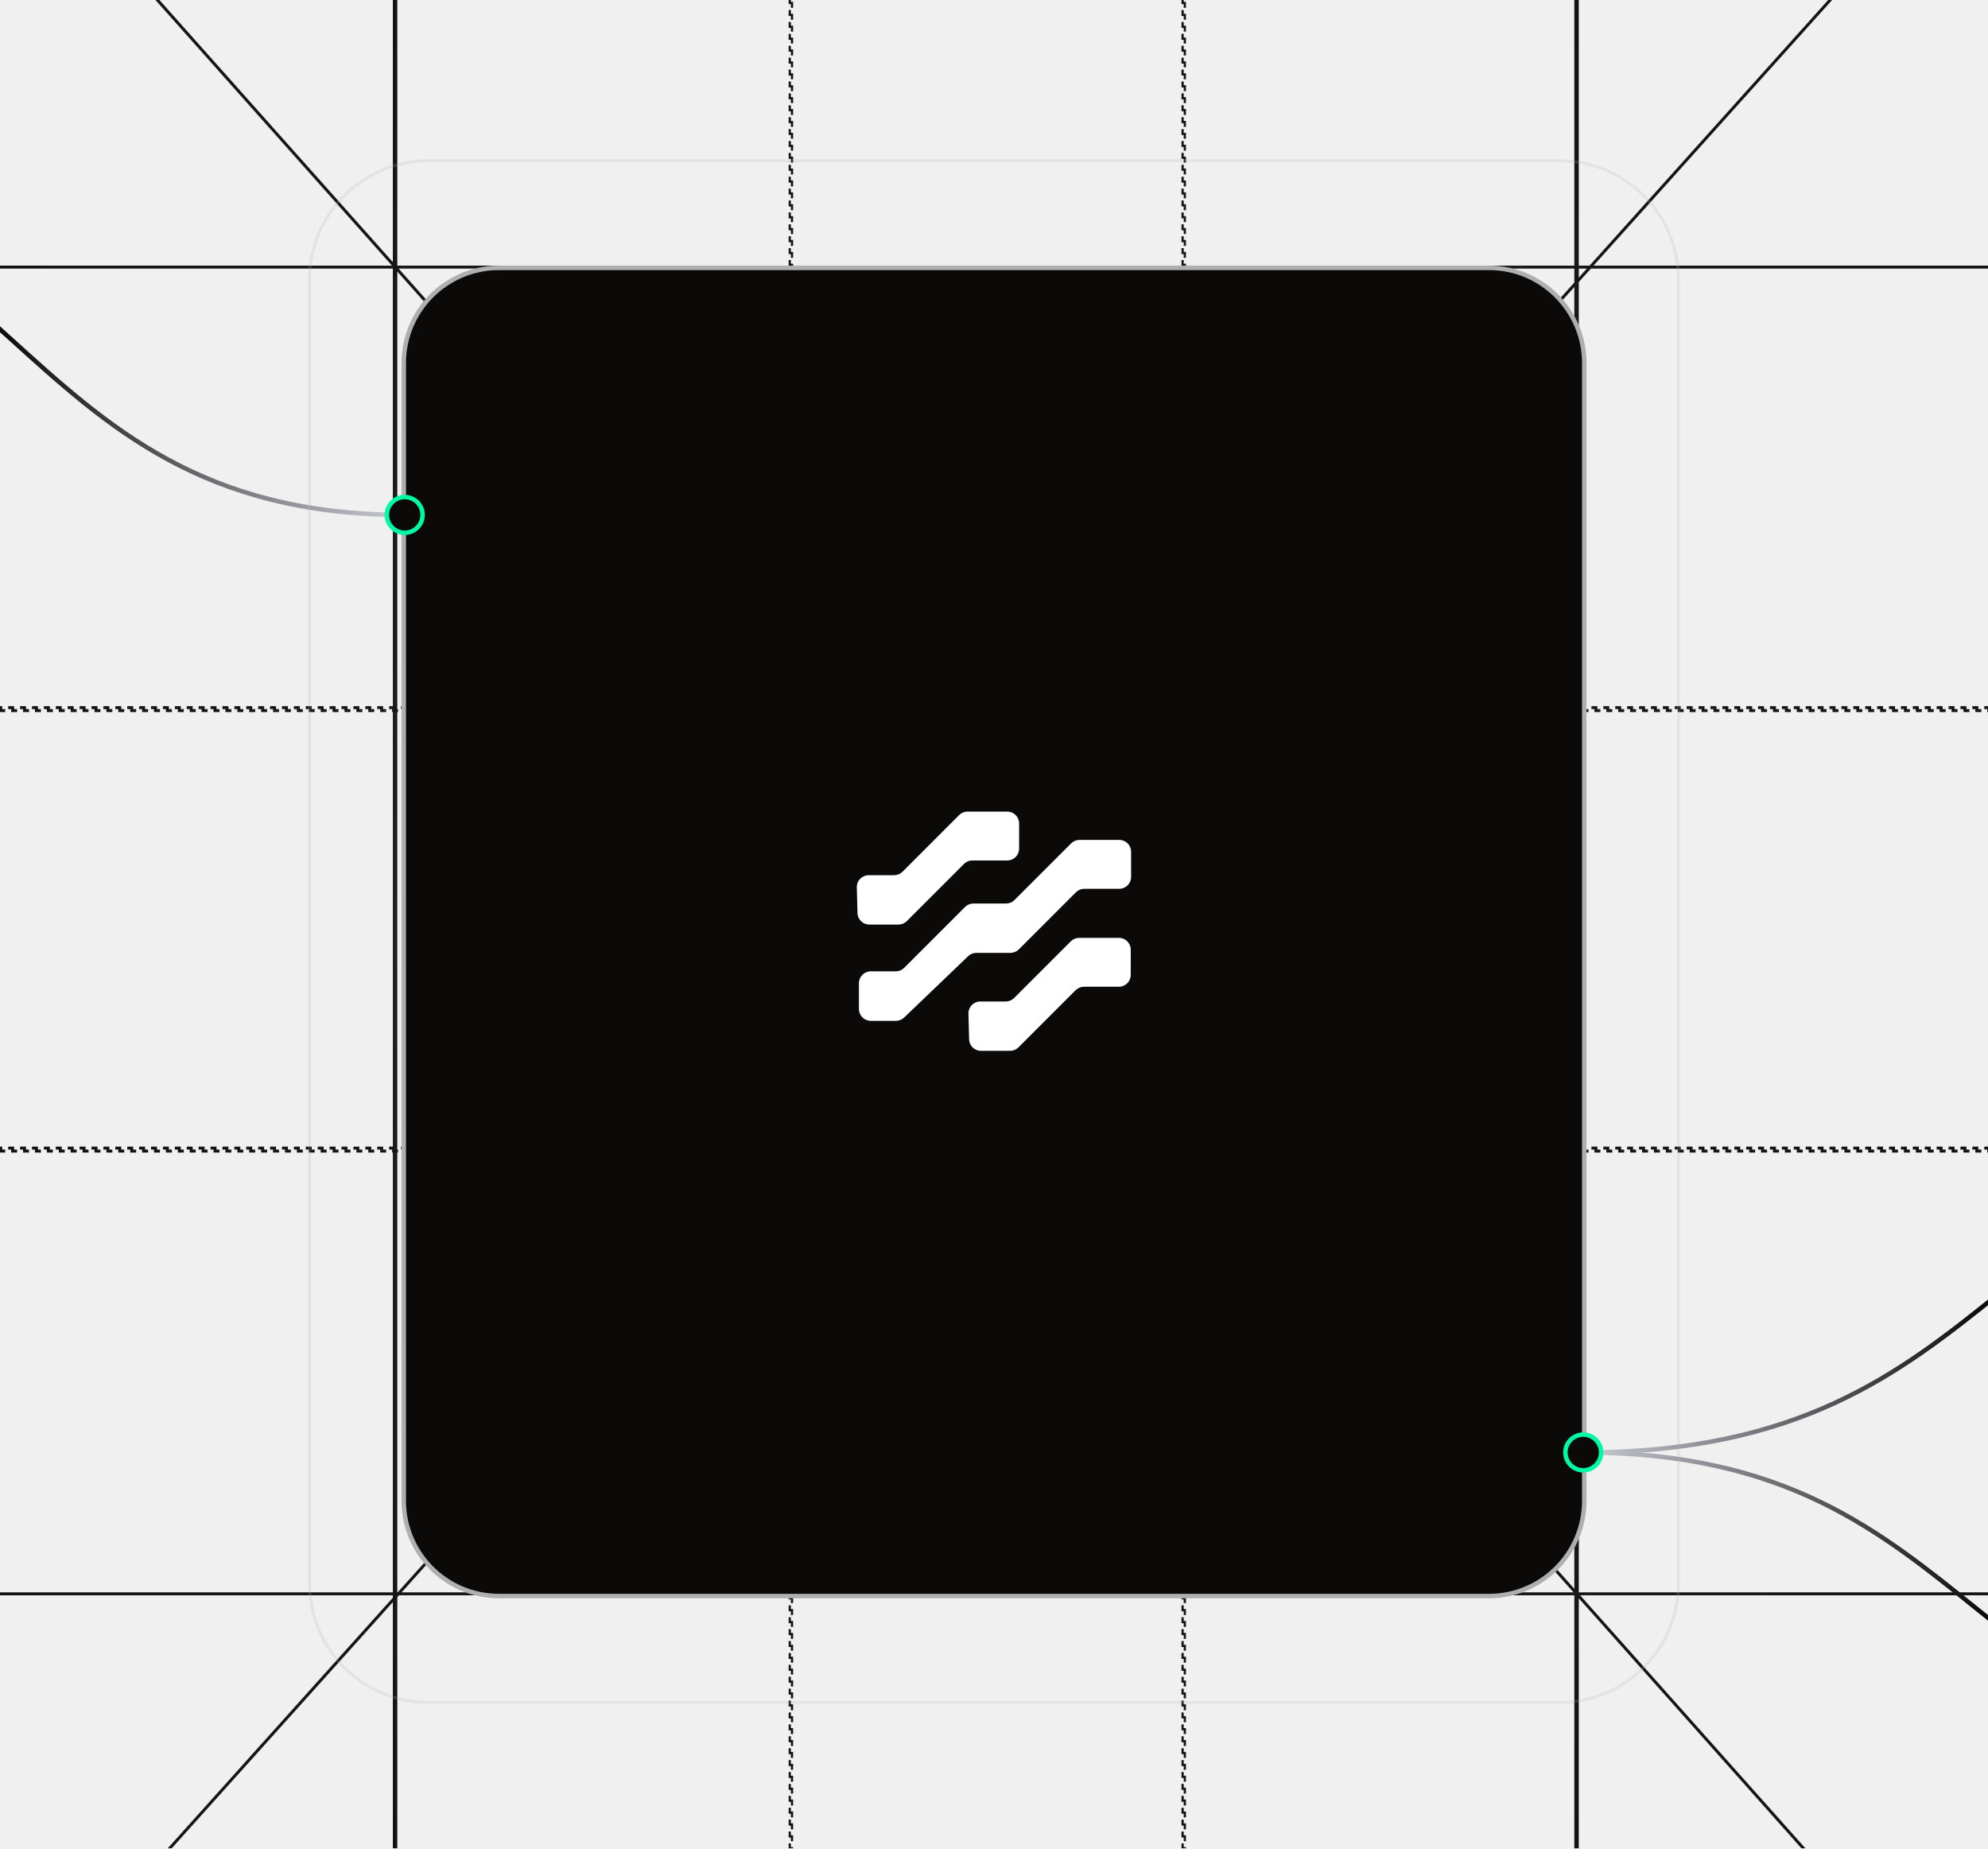
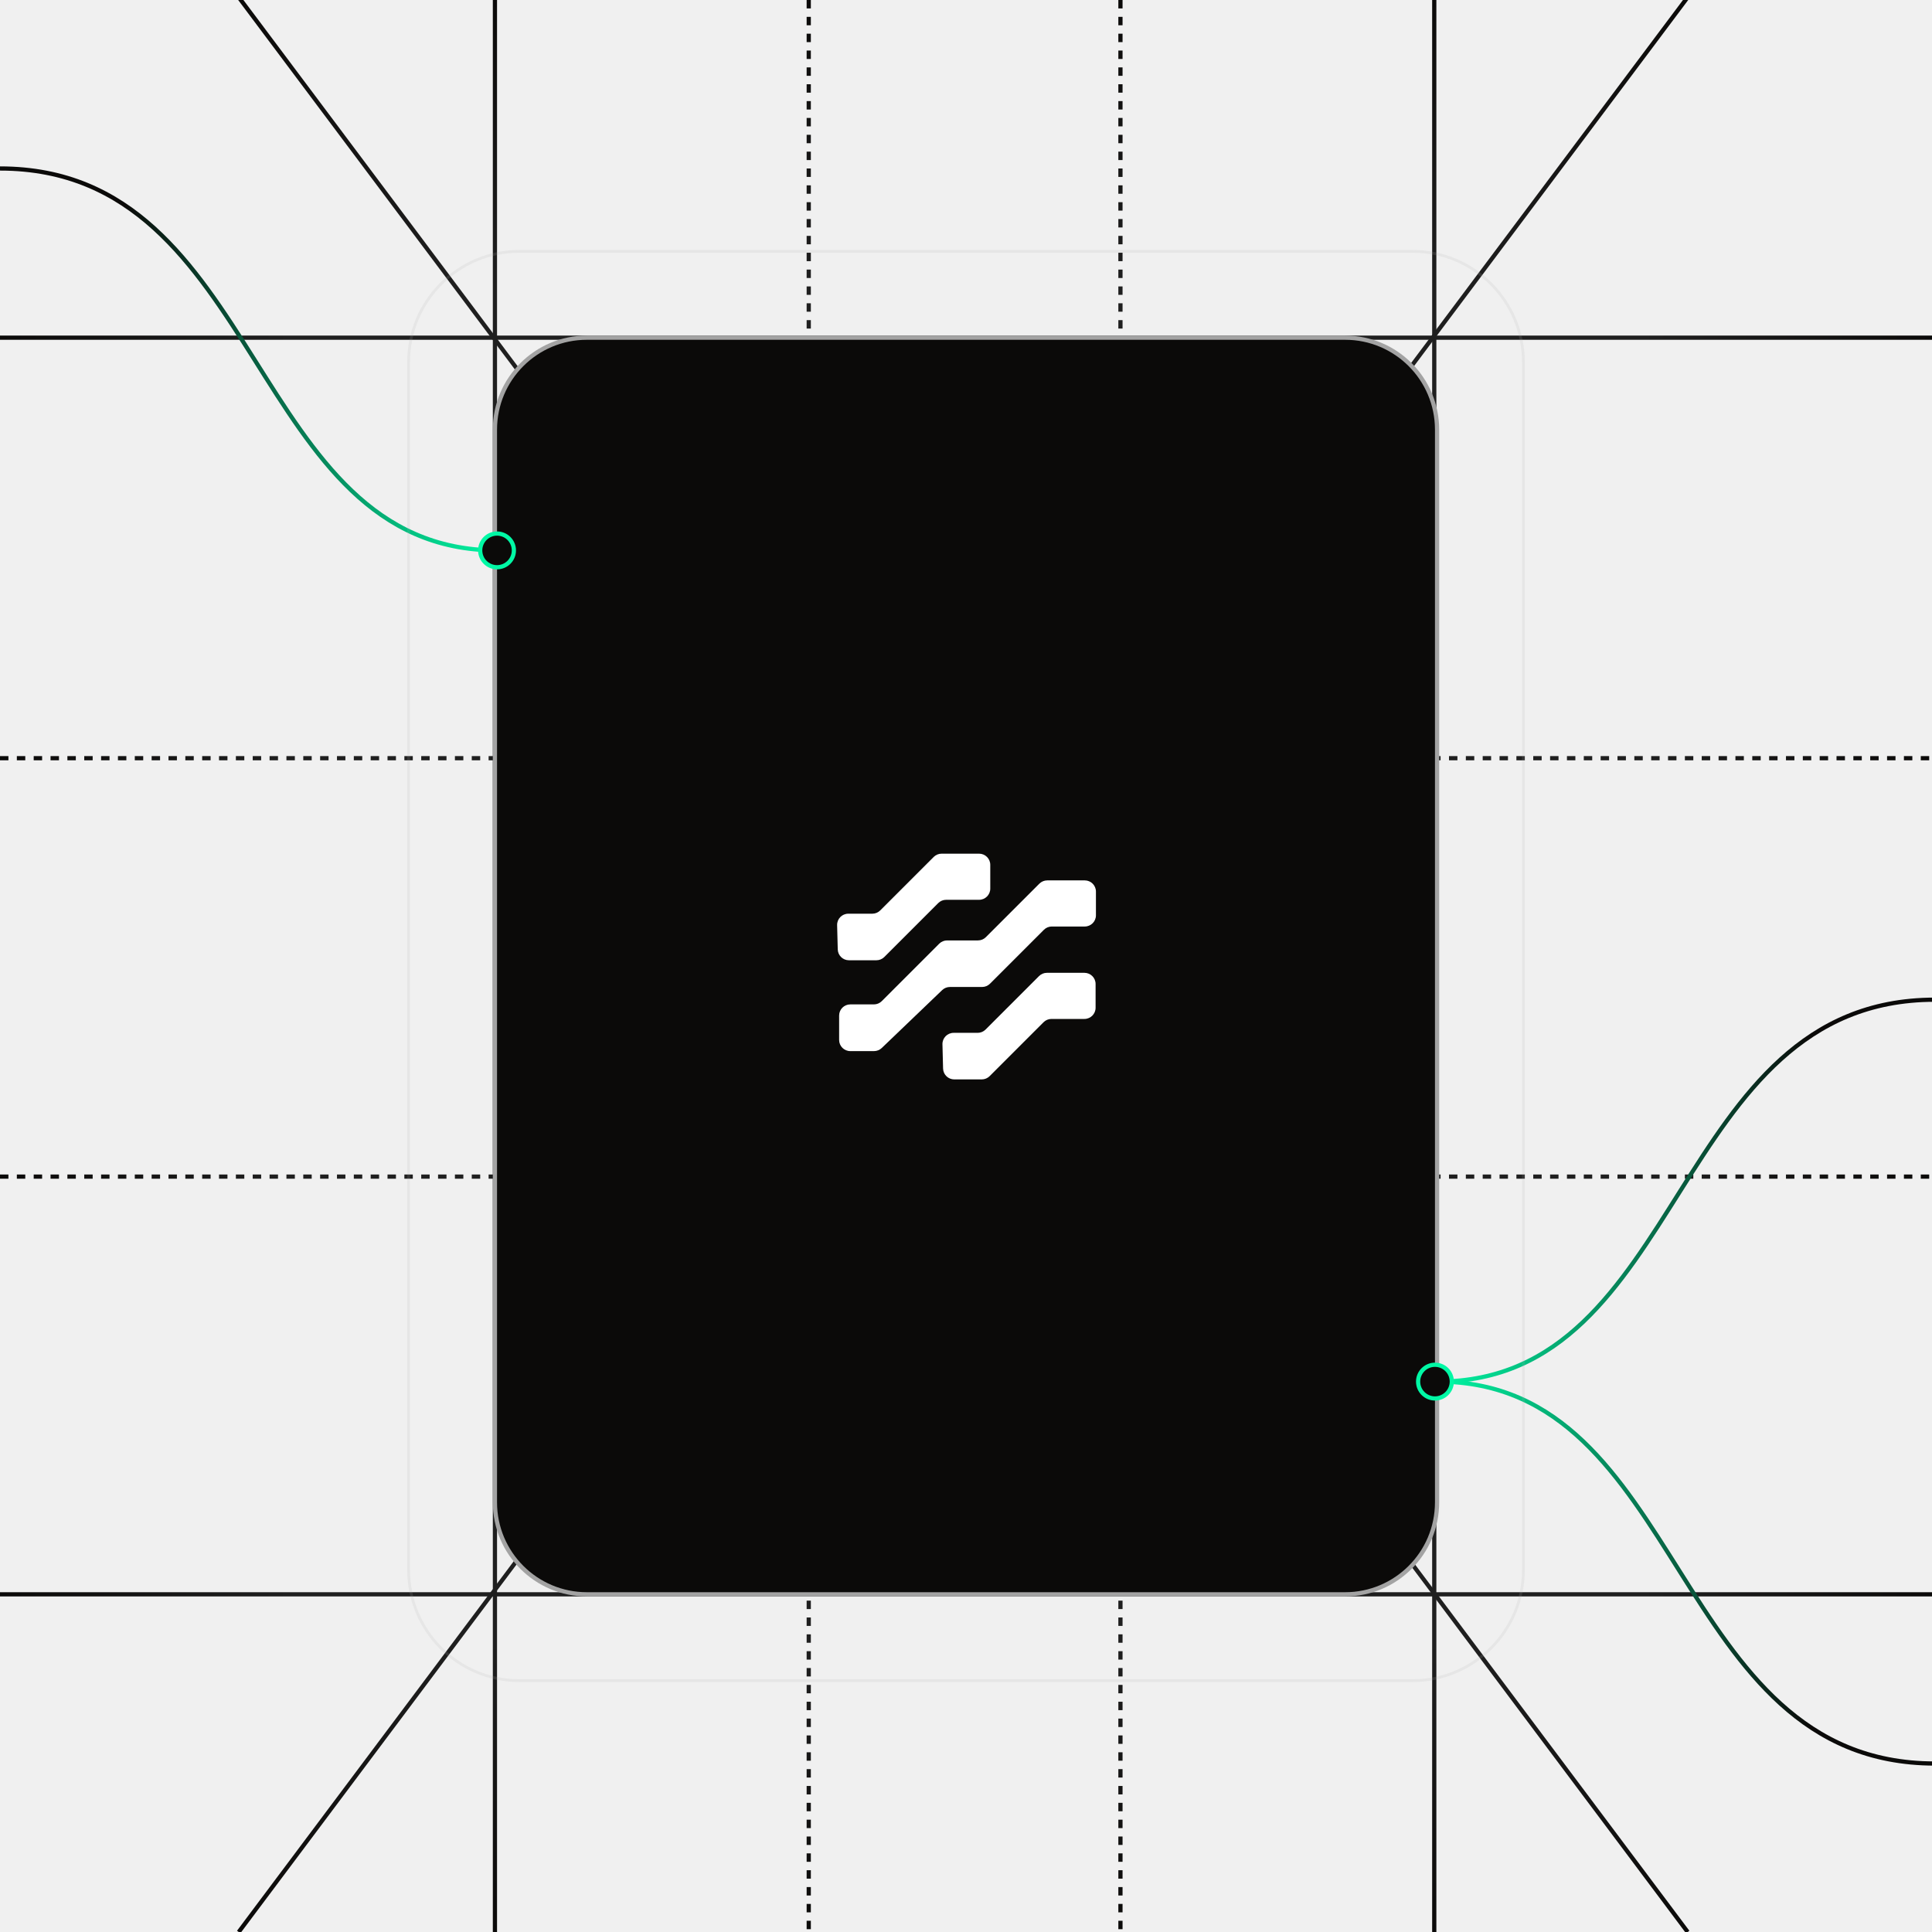
- <svg xmlns="http://www.w3.org/2000/svg" width="668" height="621" viewBox="0 0 668 621" fill="none">
-   <g clip-path="url(#clip0_679_3795)">
-     <path d="M1340 -807L-672.5 1433" stroke="#151514" />
-     <path d="M-664.5 -805.5L1330.5 1434.5" stroke="#151514" />
-     <rect x="132.375" y="-226.625" width="0.75" height="1079.25" stroke="url(#paint0_linear_679_3795)" stroke-width="0.75" />
-     <rect x="529.375" y="-226.625" width="0.75" height="1079.25" stroke="url(#paint1_linear_679_3795)" stroke-width="0.75" />
-     <rect x="397.375" y="-226.625" width="0.75" height="1079.25" stroke="url(#paint2_linear_679_3795)" stroke-width="0.75" stroke-dasharray="2 2" />
-     <rect x="265.375" y="-226.625" width="0.75" height="1079.25" stroke="url(#paint3_linear_679_3795)" stroke-width="0.75" stroke-dasharray="2 2" />
-     <rect x="-208.5" y="90" width="0.5" height="1102.5" transform="rotate(-90 -208.5 90)" stroke="url(#paint4_linear_679_3795)" stroke-width="0.5" />
-     <rect x="-208.75" y="535.75" width="0.5" height="1102.5" transform="rotate(-90 -208.75 535.75)" stroke="url(#paint5_linear_679_3795)" stroke-width="0.5" />
-     <rect x="-208.25" y="238.75" width="1" height="1102" transform="rotate(-90 -208.25 238.75)" stroke="url(#paint6_linear_679_3795)" stroke-width="1" stroke-dasharray="2 2" />
-     <rect x="-208.25" y="386.75" width="1" height="1102" transform="rotate(-90 -208.25 386.75)" stroke="url(#paint7_linear_679_3795)" stroke-width="1" stroke-dasharray="2 2" />
-     <path d="M-136 54C8.5 54 3.8147e-06 173 136 173" stroke="url(#paint8_linear_679_3795)" stroke-width="1.5" />
-     <path d="M804 594.021C659.5 594.021 668 488.021 532 488.021" stroke="url(#paint9_linear_679_3795)" stroke-width="1.5" />
-     <path d="M532 488.021C676.5 488.021 668 382.021 804 382.021" stroke="url(#paint10_linear_679_3795)" stroke-width="1.5" />
-     <rect opacity="0.2" x="104" y="54" width="460" height="518" rx="40" stroke="#AEAFB1" />
-     <rect x="135.668" y="90" width="396.667" height="446.25" rx="32" fill="#0B0A09" stroke="#AEAFB1" stroke-width="1.5" />
-     <circle cx="136" cy="173" r="6" fill="#0B0A09" stroke="#01F8A5" stroke-width="1.5" />
-     <circle cx="532" cy="488" r="6" fill="#0B0A09" stroke="#01F8A5" stroke-width="1.5" />
-     <path d="M362.616 315.109L375.97 315.109C378.167 315.109 379.947 316.89 379.947 319.087L379.947 327.556C379.947 329.752 378.167 331.533 375.97 331.533L364.233 331.533C363.178 331.533 362.166 331.952 361.42 332.698L342.217 351.901C341.471 352.647 340.46 353.066 339.405 353.066L329.61 353.066C327.453 353.066 325.69 351.347 325.634 349.192L325.412 340.566C325.354 338.33 327.151 336.486 329.387 336.486L337.945 336.486C339 336.486 340.011 336.067 340.757 335.321L359.804 316.274C360.55 315.528 361.562 315.109 362.616 315.109Z" fill="white" />
-     <path d="M325.108 272.682L338.462 272.682C340.658 272.682 342.439 274.463 342.439 276.659L342.439 285.128C342.439 287.325 340.658 289.106 338.462 289.106L326.724 289.106C325.67 289.106 324.658 289.525 323.912 290.27L304.709 309.474C303.963 310.22 302.951 310.639 301.896 310.639L292.102 310.639C289.945 310.639 288.182 308.92 288.126 306.764L287.903 298.138C287.846 295.902 289.642 294.059 291.879 294.059L300.437 294.059C301.491 294.059 302.503 293.64 303.249 292.894L322.296 273.847C323.042 273.101 324.053 272.682 325.108 272.682Z" fill="white" />
-     <path d="M362.736 282.196L376.09 282.196C378.286 282.196 380.067 283.977 380.067 286.173L380.067 294.643C380.067 296.839 378.286 298.62 376.09 298.62L364.352 298.62C363.297 298.62 362.286 299.039 361.54 299.785L342.337 318.988C341.591 319.734 340.579 320.153 339.524 320.153L328.067 320.153C327.041 320.153 326.055 320.549 325.315 321.259L303.795 341.884C303.055 342.593 302.069 342.989 301.043 342.989L292.594 342.989C290.397 342.989 288.616 341.209 288.616 339.012L288.616 330.334C288.616 328.138 290.397 326.357 292.594 326.357L300.994 326.357C302.049 326.357 303.061 325.938 303.806 325.192L324.261 304.738C325.007 303.992 326.019 303.573 327.073 303.573L338.064 303.573C339.119 303.573 340.131 303.154 340.877 302.408L359.924 283.361C360.67 282.615 361.681 282.196 362.736 282.196Z" fill="white" />
+ <svg xmlns="http://www.w3.org/2000/svg" width="688" height="688" viewBox="0 0 688 688" fill="none">
+   <g clip-path="url(#clip0_685_5217)">
+     <rect y="567" width="688" height="1.5" fill="url(#paint0_linear_685_5217)" />
+     <path d="M0 419H688" stroke="url(#paint1_linear_685_5217)" stroke-width="1.5" stroke-dasharray="3 3" />
+     <path d="M0 270H688" stroke="url(#paint2_linear_685_5217)" stroke-width="1.5" stroke-dasharray="3 3" />
+     <rect y="119.5" width="688" height="1.5" fill="url(#paint3_linear_685_5217)" />
+     <path d="M689 356C594.969 356 600.5 492 512 492" stroke="url(#paint4_linear_685_5217)" stroke-width="1.5" />
+     <path d="M0 60C94.031 60 88.5 196 177 196" stroke="url(#paint5_linear_685_5217)" stroke-width="1.5" />
+     <path d="M689 628C594.969 628 600.5 492 512 492" stroke="url(#paint6_linear_685_5217)" stroke-width="1.5" />
+     <path d="M601 688L85 -1" stroke="url(#paint7_linear_685_5217)" stroke-width="1.5" />
+     <path d="M85 688L601 -1" stroke="url(#paint8_linear_685_5217)" stroke-width="1.5" />
+     <path d="M288 0V688.5" stroke="url(#paint9_linear_685_5217)" stroke-width="1.5" stroke-dasharray="3 3" />
+     <path d="M399 0V688.5" stroke="url(#paint10_linear_685_5217)" stroke-width="1.5" stroke-dasharray="3 3" />
+     <rect x="175.5" width="1.5" height="688" fill="url(#paint11_linear_685_5217)" />
+     <rect x="510" width="1.5" height="688" fill="url(#paint12_linear_685_5217)" />
+     <rect x="145.5" y="89.5" width="397" height="509" rx="39.5" stroke="#AEAFB1" stroke-opacity="0.15" />
+     <rect x="176.25" y="120.25" width="335.5" height="447.5" rx="32.75" fill="#0B0A09" stroke="#A3A3A3" stroke-width="1.5" />
+     <circle cx="511" cy="492" r="6" fill="#0B0A09" stroke="#01F8A5" stroke-width="1.5" />
+     <circle cx="177" cy="196" r="6" fill="#0B0A09" stroke="#01F8A5" stroke-width="1.5" />
+     <path d="M372.818 346.427L386.172 346.427C388.369 346.427 390.149 348.208 390.149 350.404L390.149 358.874C390.149 361.07 388.369 362.851 386.172 362.851L374.435 362.851C373.38 362.851 372.368 363.27 371.622 364.016L352.419 383.219C351.673 383.965 350.662 384.384 349.607 384.384L339.812 384.384C337.656 384.384 335.892 382.665 335.836 380.509L335.614 371.884C335.556 369.648 337.353 367.804 339.59 367.804L348.147 367.804C349.202 367.804 350.213 367.385 350.959 366.639L370.006 347.592C370.752 346.846 371.764 346.427 372.818 346.427Z" fill="white" />
+     <path d="M335.311 304L348.664 304C350.861 304 352.642 305.781 352.642 307.977L352.642 316.446C352.642 318.643 350.861 320.424 348.664 320.424L336.927 320.424C335.872 320.424 334.861 320.843 334.115 321.588L314.911 340.792C314.165 341.538 313.154 341.957 312.099 341.957L302.304 341.957C300.148 341.957 298.384 340.238 298.329 338.082L298.106 329.456C298.048 327.22 299.845 325.377 302.082 325.377L310.639 325.377C311.694 325.377 312.706 324.958 313.451 324.212L332.498 305.165C333.244 304.419 334.256 304 335.311 304Z" fill="white" />
+     <path d="M372.939 313.514L386.292 313.514C388.489 313.514 390.27 315.295 390.27 317.491L390.27 325.961C390.27 328.157 388.489 329.938 386.292 329.938L374.555 329.938C373.5 329.938 372.488 330.357 371.743 331.103L352.539 350.306C351.793 351.052 350.782 351.471 349.727 351.471L338.27 351.471C337.244 351.471 336.258 351.867 335.518 352.577L313.998 373.202C313.258 373.911 312.272 374.307 311.246 374.307L302.796 374.307C300.6 374.307 298.819 372.527 298.819 370.33L298.819 361.652C298.819 359.456 300.6 357.675 302.796 357.675L311.197 357.675C312.252 357.675 313.263 357.256 314.009 356.51L334.464 336.056C335.21 335.31 336.221 334.891 337.276 334.891L348.267 334.891C349.322 334.891 350.334 334.472 351.079 333.726L370.126 314.679C370.872 313.933 371.884 313.514 372.939 313.514Z" fill="white" />
  </g>
  <defs>
-     <linearGradient id="paint0_linear_679_3795" x1="132.75" y1="-227" x2="132.75" y2="853" gradientUnits="userSpaceOnUse">
+     <linearGradient id="paint0_linear_685_5217" x1="688" y1="567.752" x2="0" y2="567.752" gradientUnits="userSpaceOnUse">
      <stop stop-color="#0B0A09" />
+       <stop offset="0.15" stop-color="#1F1F1F" />
      <stop offset="0.5" stop-color="#1F1F1F" />
+       <stop offset="0.85" stop-color="#1F1F1F" />
      <stop offset="1" stop-color="#0B0A09" />
    </linearGradient>
-     <linearGradient id="paint1_linear_679_3795" x1="529.75" y1="-227" x2="529.75" y2="853" gradientUnits="userSpaceOnUse">
+     <linearGradient id="paint1_linear_685_5217" x1="688" y1="419.502" x2="0" y2="419.502" gradientUnits="userSpaceOnUse">
      <stop stop-color="#0B0A09" />
+       <stop offset="0.15" stop-color="#1F1F1F" />
      <stop offset="0.5" stop-color="#1F1F1F" />
+       <stop offset="0.85" stop-color="#1F1F1F" />
      <stop offset="1" stop-color="#0B0A09" />
    </linearGradient>
-     <linearGradient id="paint2_linear_679_3795" x1="397.75" y1="-227" x2="397.75" y2="853" gradientUnits="userSpaceOnUse">
+     <linearGradient id="paint2_linear_685_5217" x1="688" y1="270.502" x2="0" y2="270.502" gradientUnits="userSpaceOnUse">
      <stop stop-color="#0B0A09" />
+       <stop offset="0.15" stop-color="#1F1F1F" />
      <stop offset="0.5" stop-color="#1F1F1F" />
+       <stop offset="0.85" stop-color="#1F1F1F" />
      <stop offset="1" stop-color="#0B0A09" />
    </linearGradient>
-     <linearGradient id="paint3_linear_679_3795" x1="265.75" y1="-227" x2="265.75" y2="853" gradientUnits="userSpaceOnUse">
+     <linearGradient id="paint3_linear_685_5217" x1="688" y1="120.252" x2="0" y2="120.252" gradientUnits="userSpaceOnUse">
      <stop stop-color="#0B0A09" />
+       <stop offset="0.15" stop-color="#1F1F1F" />
      <stop offset="0.5" stop-color="#1F1F1F" />
+       <stop offset="0.85" stop-color="#1F1F1F" />
      <stop offset="1" stop-color="#0B0A09" />
    </linearGradient>
-     <linearGradient id="paint4_linear_679_3795" x1="-208.25" y1="1193.25" x2="-208.197" y2="90.25" gradientUnits="userSpaceOnUse">
+     <linearGradient id="paint4_linear_685_5217" x1="512" y1="424" x2="689" y2="424" gradientUnits="userSpaceOnUse">
+       <stop stop-color="#01F8A5" />
+       <stop offset="0.75" stop-color="#0B0A09" />
+     </linearGradient>
+     <linearGradient id="paint5_linear_685_5217" x1="0" y1="128" x2="177" y2="128" gradientUnits="userSpaceOnUse">
+       <stop offset="0.25" stop-color="#0B0A09" />
+       <stop offset="1" stop-color="#01F8A5" />
+     </linearGradient>
+     <linearGradient id="paint6_linear_685_5217" x1="512" y1="560" x2="689" y2="560" gradientUnits="userSpaceOnUse">
+       <stop stop-color="#01F8A5" />
+       <stop offset="0.75" stop-color="#0B0A09" />
+     </linearGradient>
+     <linearGradient id="paint7_linear_685_5217" x1="85" y1="-1" x2="601" y2="693" gradientUnits="userSpaceOnUse">
      <stop stop-color="#0B0A09" />
+       <stop offset="0.15" stop-color="#1F1F1F" />
      <stop offset="0.5" stop-color="#1F1F1F" />
+       <stop offset="0.85" stop-color="#1F1F1F" />
      <stop offset="1" stop-color="#0B0A09" />
    </linearGradient>
-     <linearGradient id="paint5_linear_679_3795" x1="-208.5" y1="1639" x2="-208.447" y2="536" gradientUnits="userSpaceOnUse">
+     <linearGradient id="paint8_linear_685_5217" x1="601" y1="-1" x2="85" y2="688" gradientUnits="userSpaceOnUse">
      <stop stop-color="#0B0A09" />
+       <stop offset="0.15" stop-color="#1F1F1F" />
      <stop offset="0.5" stop-color="#1F1F1F" />
+       <stop offset="0.85" stop-color="#1F1F1F" />
      <stop offset="1" stop-color="#0B0A09" />
    </linearGradient>
-     <linearGradient id="paint6_linear_679_3795" x1="-207.75" y1="1342.25" x2="-207.723" y2="239.25" gradientUnits="userSpaceOnUse">
+     <linearGradient id="paint9_linear_685_5217" x1="288.5" y1="0" x2="288.5" y2="688.5" gradientUnits="userSpaceOnUse">
      <stop stop-color="#0B0A09" />
+       <stop offset="0.15" stop-color="#1F1F1F" />
      <stop offset="0.5" stop-color="#1F1F1F" />
+       <stop offset="0.85" stop-color="#1F1F1F" />
      <stop offset="1" stop-color="#0B0A09" />
    </linearGradient>
-     <linearGradient id="paint7_linear_679_3795" x1="-207.75" y1="1490.25" x2="-207.723" y2="387.25" gradientUnits="userSpaceOnUse">
+     <linearGradient id="paint10_linear_685_5217" x1="399.5" y1="0" x2="399.5" y2="688.5" gradientUnits="userSpaceOnUse">
      <stop stop-color="#0B0A09" />
+       <stop offset="0.15" stop-color="#1F1F1F" />
      <stop offset="0.5" stop-color="#1F1F1F" />
+       <stop offset="0.85" stop-color="#1F1F1F" />
      <stop offset="1" stop-color="#0B0A09" />
    </linearGradient>
-     <linearGradient id="paint8_linear_679_3795" x1="-136" y1="113.5" x2="136" y2="113.5" gradientUnits="userSpaceOnUse">
-       <stop offset="0.5" stop-color="#0B0A09" />
-       <stop offset="1" stop-color="#C9CBD5" />
+     <linearGradient id="paint11_linear_685_5217" x1="176.25" y1="0" x2="176.25" y2="688" gradientUnits="userSpaceOnUse">
+       <stop stop-color="#0B0A09" />
+       <stop offset="0.15" stop-color="#1F1F1F" />
+       <stop offset="0.5" stop-color="#1F1F1F" />
+       <stop offset="0.85" stop-color="#1F1F1F" />
+       <stop offset="1" stop-color="#0B0A09" />
    </linearGradient>
-     <linearGradient id="paint9_linear_679_3795" x1="668" y1="541.021" x2="532" y2="541.021" gradientUnits="userSpaceOnUse">
+     <linearGradient id="paint12_linear_685_5217" x1="510.75" y1="0" x2="510.75" y2="688" gradientUnits="userSpaceOnUse">
      <stop stop-color="#0B0A09" />
-       <stop offset="1" stop-color="#C9CBD5" />
+       <stop offset="0.15" stop-color="#1F1F1F" />
+       <stop offset="0.5" stop-color="#1F1F1F" />
+       <stop offset="0.85" stop-color="#1F1F1F" />
+       <stop offset="1" stop-color="#0B0A09" />
    </linearGradient>
-     <linearGradient id="paint10_linear_679_3795" x1="668" y1="435.021" x2="532" y2="435.021" gradientUnits="userSpaceOnUse">
-       <stop stop-color="#0B0A09" />
-       <stop offset="1" stop-color="#C9CBD5" />
-     </linearGradient>
-     <clipPath id="clip0_679_3795">
-       <rect width="668" height="621" fill="white" />
+     <clipPath id="clip0_685_5217">
+       <rect width="688" height="688" fill="white" />
    </clipPath>
  </defs>
</svg>
